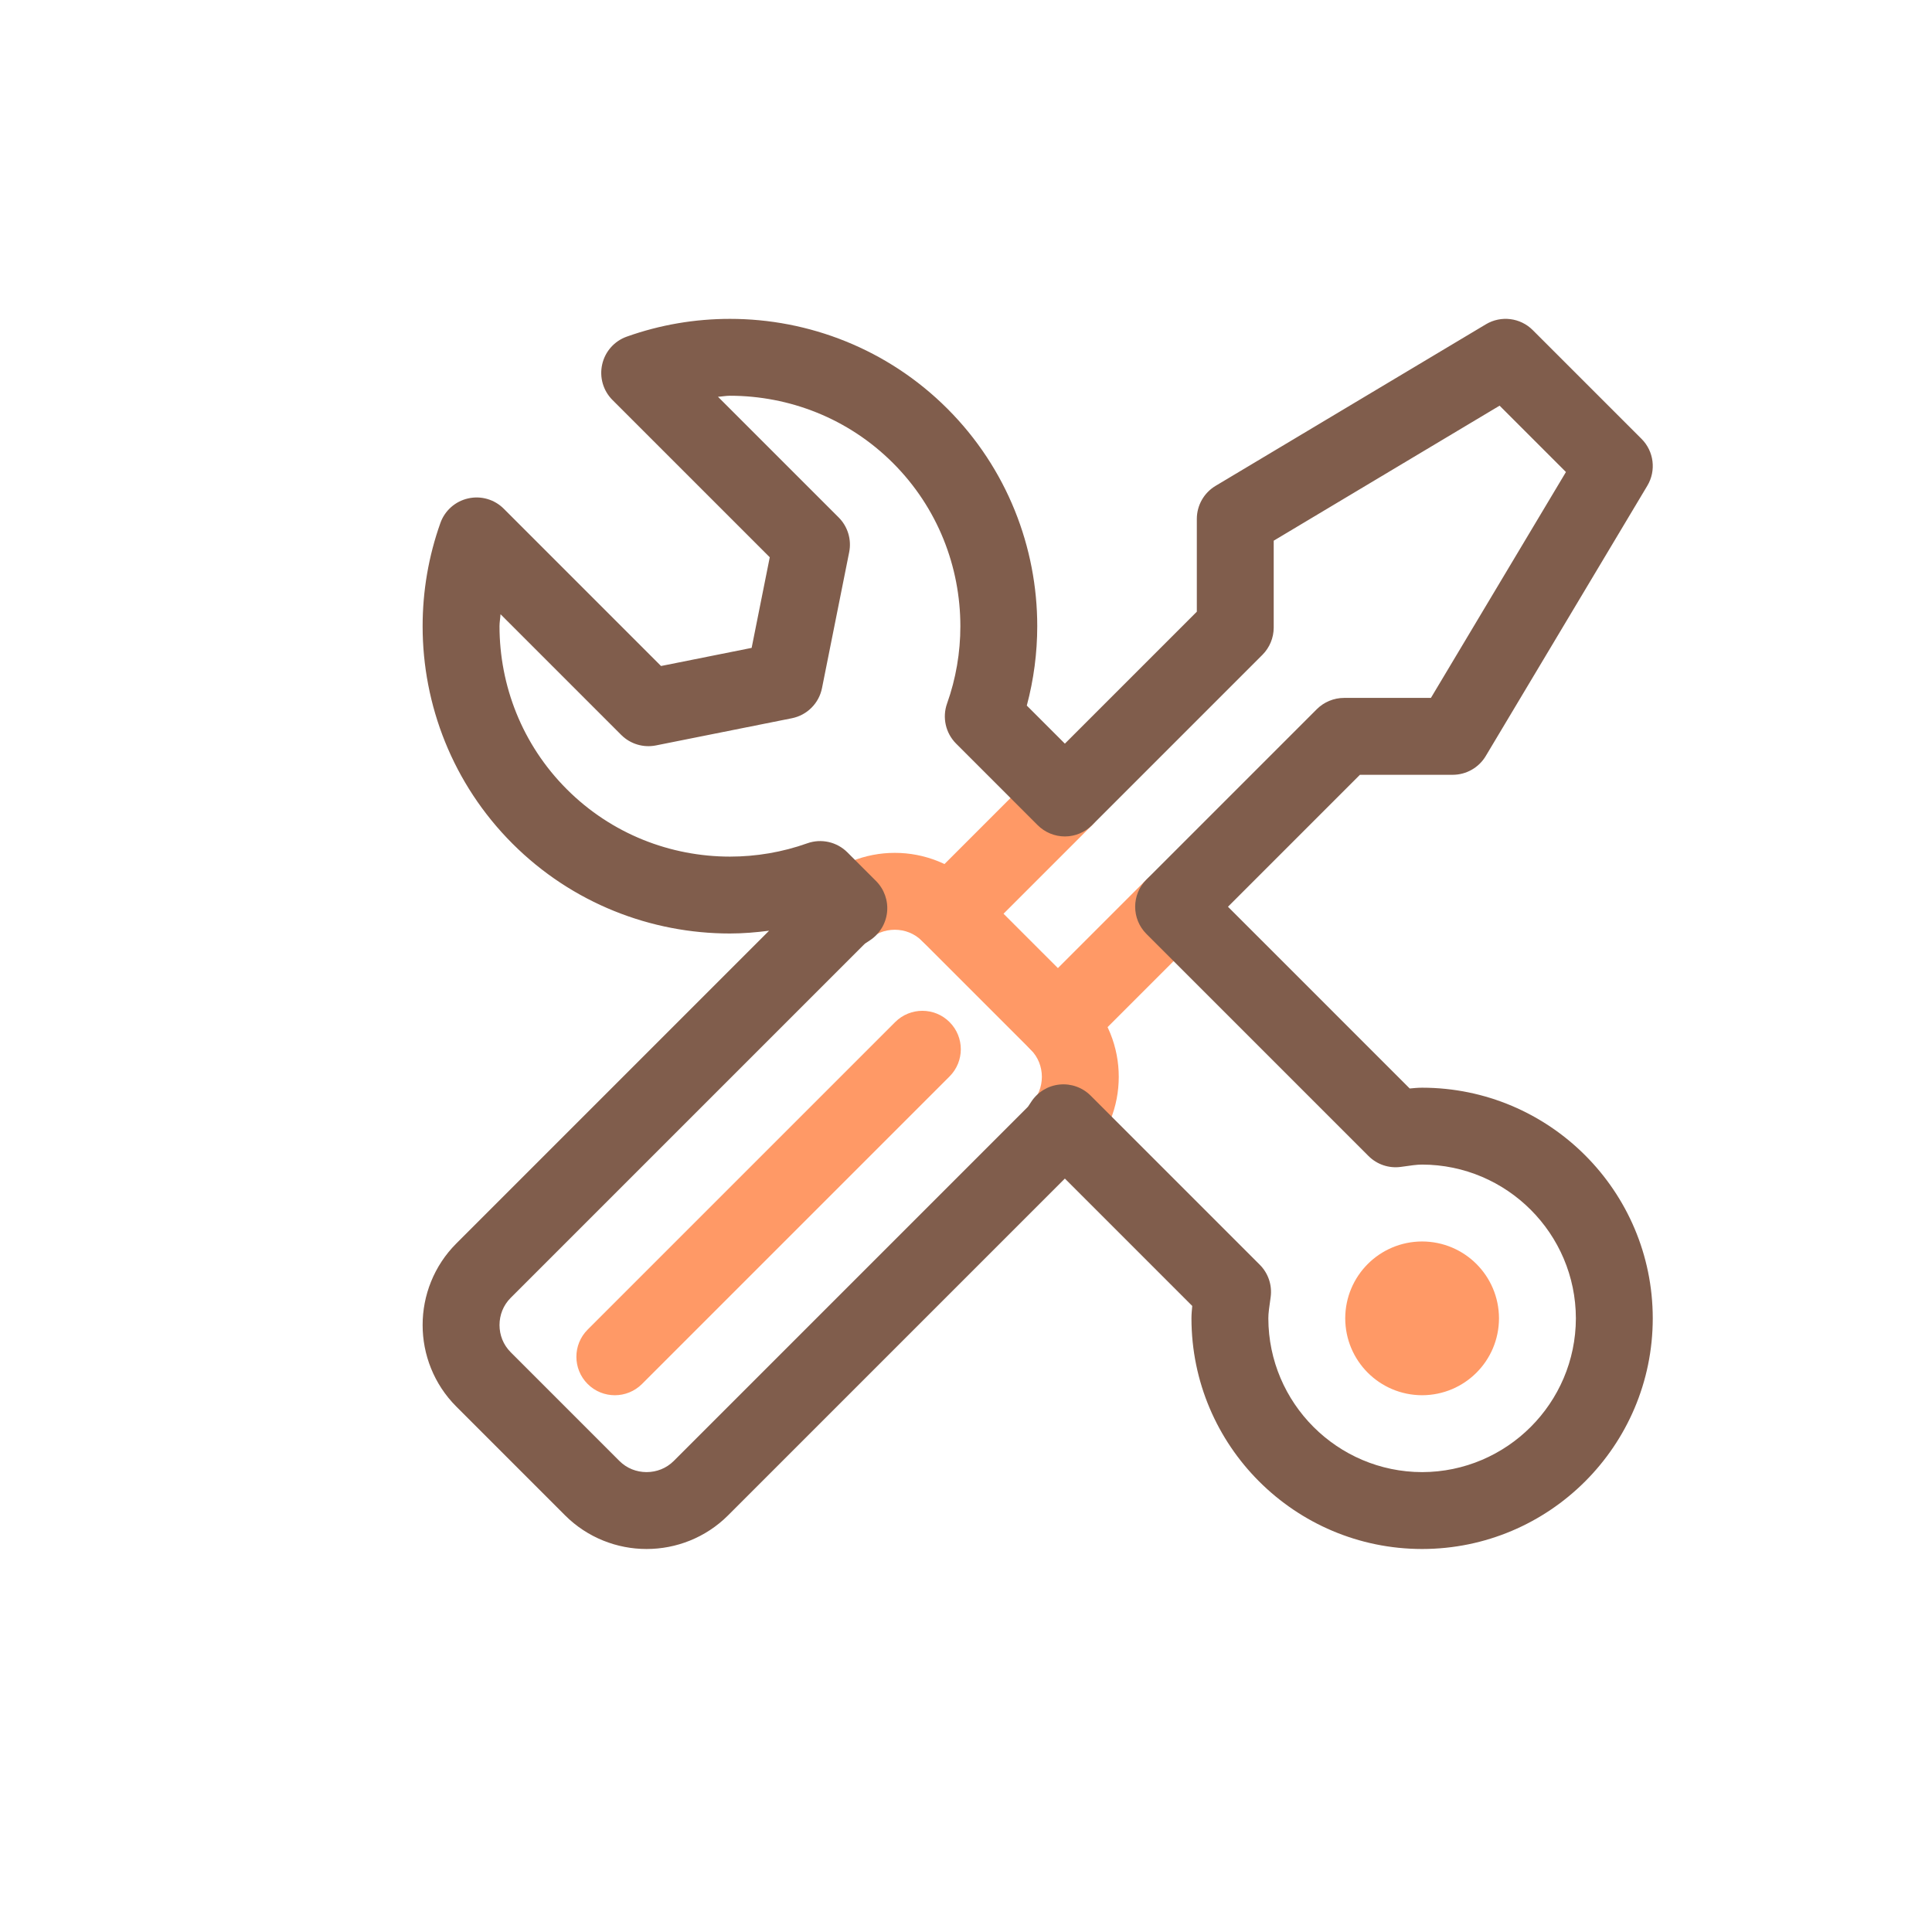
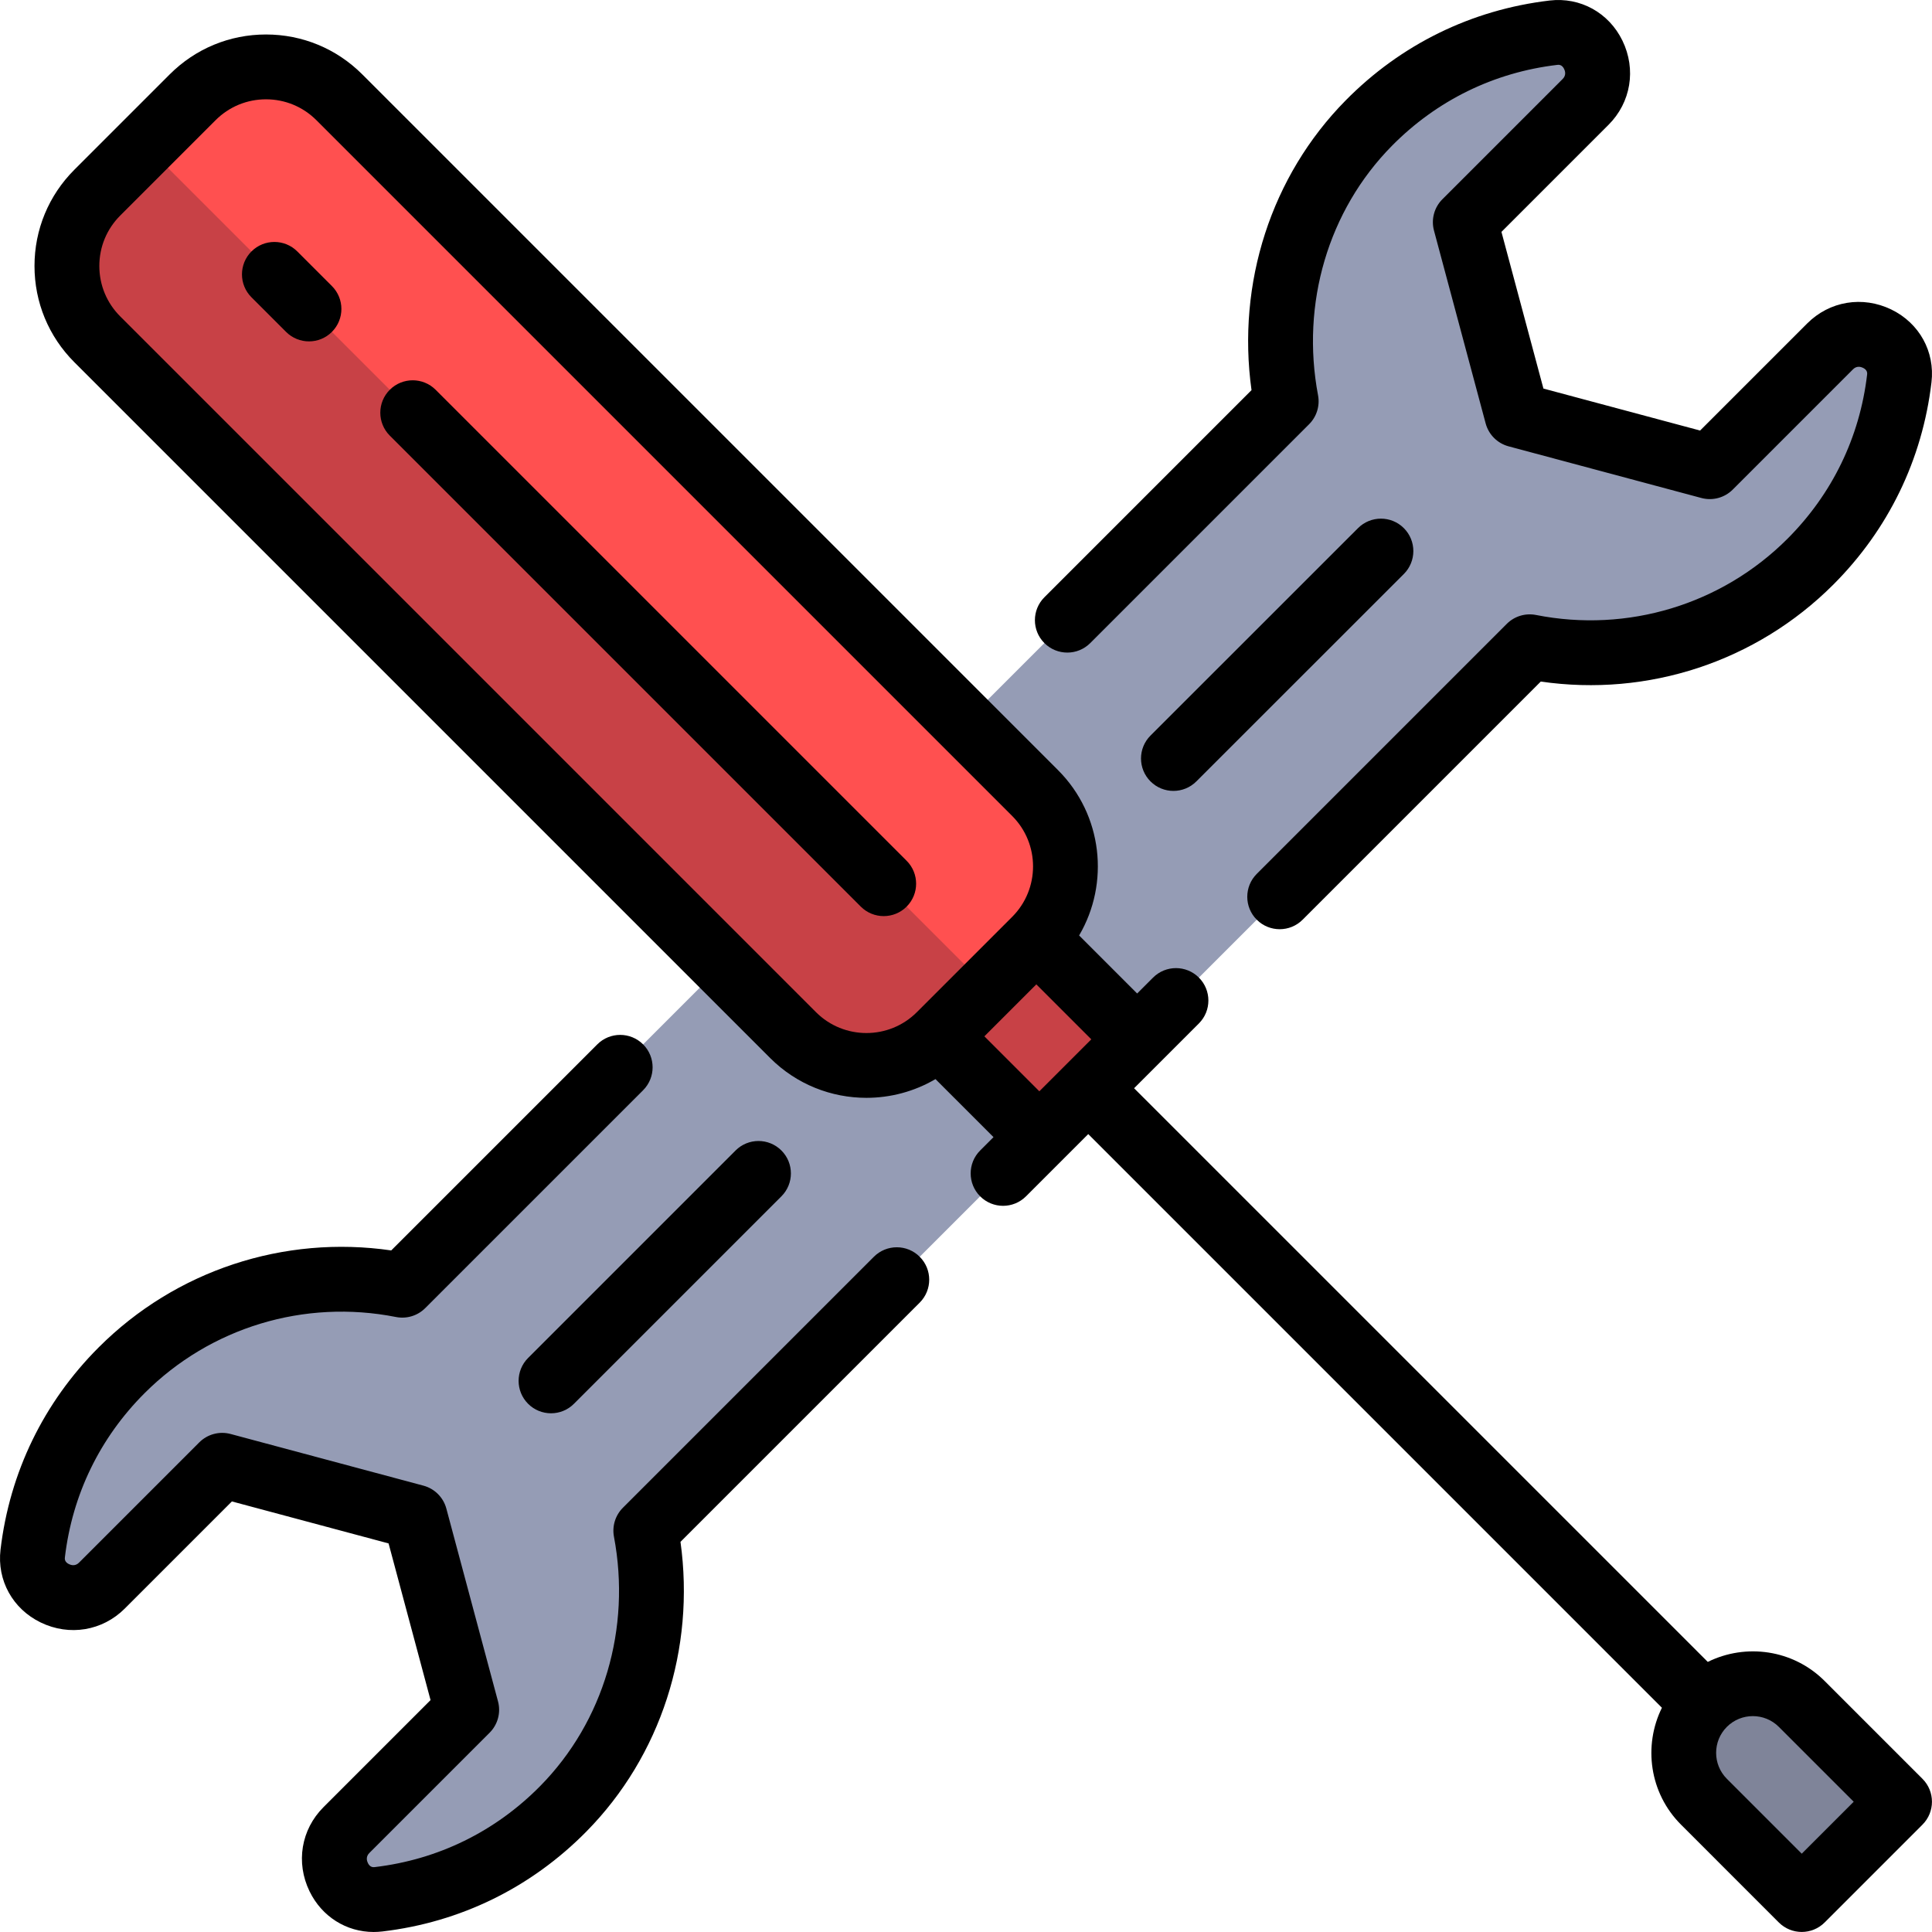
- <svg xmlns="http://www.w3.org/2000/svg" width="800px" height="800px" viewBox="0 0 1024 1024" class="icon" version="1.1">
-   <path d="M575.116 613.961c11.897-11.895 17.869-27.667 17.848-43.221 0.02-15.556-5.952-31.329-17.848-43.219l-57.631-57.631c-11.895-11.901-27.667-17.875-43.223-17.855-15.557-0.02-31.333 5.952-43.226 17.859-7.954 7.958-7.952 20.86 0.008 28.814 7.958 7.954 20.86 7.952 28.816-0.008 3.947-3.945 9.063-5.894 14.401-5.915 5.332 0.02 10.452 1.97 14.409 5.919l57.629 57.629c3.945 3.953 5.897 9.073 5.917 14.407-0.023 5.336-1.973 10.454-5.919 14.409-7.956 7.958-7.956 20.86 0.002 28.816 7.959 7.955 20.86 7.955 28.817-0.004z" fill="#FF9966" />
-   <path d="M340.282 733.536l163-163c7.956-7.958 7.956-20.858 0-28.814-7.958-7.958-20.858-7.958-28.816 0l-163 163c-7.957 7.956-7.957 20.856 0 28.814 7.958 7.956 20.857 7.956 28.816 0M549.998 408.559l-61.329 61.331c-7.956 7.956-7.956 20.858 0 28.814 7.958 7.956 20.86 7.956 28.816 0l61.329-61.331c7.956-7.956 7.956-20.858 0-28.814-7.959-7.957-20.86-7.957-28.816 0M607.628 466.188l-61.329 61.331c-7.958 7.956-7.958 20.858 0 28.814 7.956 7.956 20.858 7.956 28.814 0l61.329-61.331c7.956-7.956 7.956-20.858 0-28.814-7.958-7.957-20.857-7.957-28.814 0M753.749 719.129v20.373c22.537-0.055 40.693-18.211 40.748-40.748-0.055-22.537-18.211-40.695-40.748-40.75-22.537 0.055-40.695 18.213-40.75 40.75 0.055 22.537 18.213 40.693 40.75 40.748V698.754h-0.002l0.002-0.002v20.377z" fill="#FF9966" />
-   <path d="M753.749 576.502c-2.439 0.01-4.478 0.23-6.573 0.42l-70.18-70.182-26.145-26.143 69.939-69.941 49.185 0.002c7.146 0 13.82-3.788 17.488-9.921l85.648-143.283a20.35 20.35 0 0 0-3.083-24.862l-57.629-57.622a20.345 20.345 0 0 0-24.857-3.081l-143.277 85.638a20.428 20.428 0 0 0-9.923 17.49v49.191l-69.939 69.939-20.177-20.175a163.253 163.253 0 0 0 5.536-42.087c0.018-41.665-15.919-83.558-47.62-115.259-31.701-31.703-73.596-47.639-115.263-47.62-18.511 0-37.023 3.126-54.672 9.417a20.305 20.305 0 0 0-13.034 14.717 20.31 20.31 0 0 0 5.471 18.884l83.344 83.34-9.602 48.026-48.026 9.605-83.346-83.352a20.311 20.311 0 0 0-18.884-5.471 20.311 20.311 0 0 0-14.717 13.04c-6.288 17.647-9.415 36.157-9.415 54.666-0.016 41.669 15.917 83.566 47.629 115.273 31.697 31.706 73.59 47.637 115.251 47.62 6.938 0 13.857-0.587 20.748-1.467L241.854 659.075c-11.901 11.893-17.873 27.667-17.853 43.223-0.02 15.554 5.954 31.329 17.859 43.219l57.616 57.627c11.895 11.901 27.667 17.875 43.226 17.855 15.558 0.02 31.331-5.954 43.221-17.853l178.481-178.481 23.474 23.47 44.038 44.045c-0.187 2.095-0.41 4.136-0.418 6.571 0.033 67.478 54.772 122.217 122.25 122.25 67.476-0.033 122.215-54.772 122.248-122.25-0.031-67.475-54.771-122.215-122.247-122.249z m0 203.75c-44.904-0.081-81.418-36.595-81.502-81.5-0.022-2.592 0.499-6.2 1.221-11.218a20.328 20.328 0 0 0-5.775-17.205L616.69 619.32l-38.12-38.113-0.516-0.518a20.39 20.39 0 0 0-16.457-5.864 20.377 20.377 0 0 0-14.949 9.04l-1.807 2.732-187.729 187.736c-3.955 3.947-9.075 5.896-14.409 5.917-5.336-0.02-10.454-1.97-14.409-5.917L270.671 716.7c-3.948-3.955-5.899-9.069-5.921-14.401 0.022-5.336 1.973-10.454 5.919-14.407l187.733-187.733 2.734-1.805a20.39 20.39 0 0 0 9.04-14.951 20.387 20.387 0 0 0-5.864-16.457l-0.518-0.518-14.674-14.674a20.393 20.393 0 0 0-21.247-4.786c-13.183 4.698-27.08 7.054-40.997 7.054-31.39-0.016-62.665-11.915-86.434-35.685-23.778-23.782-35.679-55.061-35.695-86.459 0-2.121 0.428-4.216 0.538-6.333l63.969 63.973a20.39 20.39 0 0 0 18.403 5.573l72.038-14.407a20.346 20.346 0 0 0 15.984-15.984l14.405-72.038a20.376 20.376 0 0 0-5.573-18.405l-63.969-63.965c2.121-0.108 4.214-0.538 6.337-0.538 31.394 0.018 62.675 11.921 86.449 35.687 23.767 23.774 35.67 55.055 35.687 86.445 0 13.922-2.353 27.816-7.052 40.99a20.393 20.393 0 0 0 4.786 21.247l28.841 28.843 14.407 14.405a20.503 20.503 0 0 0 14.407 5.968 20.51 20.51 0 0 0 14.407-5.968l90.314-90.314a20.51 20.51 0 0 0 5.968-14.407v-46.074l119.723-71.563 35.167 35.165-71.569 119.73H712.35a20.506 20.506 0 0 0-14.407 5.968L607.63 466.19c-7.958 7.956-7.958 20.856 0 28.814l40.55 40.55 77.142 77.144a20.31 20.31 0 0 0 17.186 5.776c5.049-0.721 8.655-1.247 11.241-1.222 44.903 0.083 81.418 36.598 81.5 81.5-0.081 44.904-36.597 81.418-81.5 81.5z" fill="#805D4C" />
+ <svg xmlns="http://www.w3.org/2000/svg" version="1.1" id="Layer_1" viewBox="0 0 511.997 511.997" xml:space="preserve">
+   <path style="fill:#959CB5;" d="M484.999,91.789l-31.888,31.888l-51.102-13.692l-13.692-51.103l31.884-31.883  c7.09-7.09,1.434-19.513-8.523-18.335c-17.927,2.121-35.288,10.116-48.969,23.993c-19.462,19.742-26.758,47.744-21.858,73.69  L106.609,340.59c-26.081-5.154-54.164,2.33-74.375,22.54c-13.62,13.619-21.473,30.816-23.569,48.565  c-1.175,9.95,11.247,15.593,18.331,8.507l31.888-31.888l51.103,13.692l13.692,51.102l-31.884,31.884  c-7.09,7.09-1.434,19.513,8.523,18.334c17.926-2.121,35.288-10.116,48.969-23.993c19.462-19.741,26.758-47.743,21.858-73.689  L405.387,171.4c26.081,5.154,54.166-2.33,74.375-22.539c13.62-13.62,21.473-30.816,23.569-48.565  C504.507,90.345,492.085,84.704,484.999,91.789z" />
+   <rect x="249.506" y="252.186" transform="matrix(-0.7071 -0.7071 0.7071 -0.7071 271.6307 655.761)" style="fill:#C84146;" width="44.244" height="38.876" />
+   <path style="fill:#FF5050;" d="M274.313,249.044l-25.267,25.267c-10.736,10.736-28.142,10.736-38.877,0L25.785,89.925  c-10.736-10.736-10.736-28.142,0-38.877l25.267-25.267c10.736-10.736,28.142-10.736,38.877,0l184.385,184.385  C285.049,220.902,285.049,238.308,274.313,249.044z" />
+   <path style="fill:#C84146;" d="M249.046,274.311l12.634-12.634L38.419,38.416L25.785,51.05c-10.736,10.736-10.736,28.141,0,38.877  l184.386,184.386C220.905,285.046,238.311,285.046,249.046,274.311z" />
+   <path style="fill:#7F8499;" d="M451.561,451.558L451.561,451.558c-7.157,7.157-7.157,18.761,0,25.917l25.917,25.917l25.917-25.917  l-25.917-25.917C470.322,444.402,458.718,444.402,451.561,451.558z" />
+   <path d="M288.924,170.425l58.003-58.003c2.008-2.008,2.894-4.878,2.366-7.669c-4.591-24.303,2.711-49.001,19.534-66.064  c11.903-12.074,27.07-19.506,43.861-21.493c0.334-0.04,1.224-0.145,1.819,1.082c0.276,0.57,0.594,1.67-0.381,2.646l-31.884,31.884  c-2.171,2.171-3.018,5.333-2.223,8.297l13.692,51.102c0.795,2.964,3.11,5.28,6.075,6.075l51.102,13.692  c2.964,0.794,6.128-0.054,8.297-2.223l31.888-31.888c0.975-0.976,2.077-0.657,2.648-0.38c1.221,0.592,1.117,1.474,1.078,1.806  c-1.961,16.607-9.262,31.648-21.112,43.498c-17.44,17.44-42.348,24.988-66.636,20.187c-2.81-0.551-5.715,0.328-7.74,2.354  l-66.257,66.257c-3.355,3.355-3.355,8.794,0,12.148c1.677,1.677,3.876,2.516,6.074,2.516c2.198,0,4.397-0.838,6.074-2.516  l63.115-63.115c28.436,4.138,57.117-5.283,77.517-25.681c14.607-14.607,23.607-33.153,26.026-53.632  c0.958-8.113-3.22-15.681-10.644-19.281c-7.61-3.689-16.36-2.24-22.293,3.692l-28.382,28.381l-41.52-11.124l-11.124-41.52  l28.377-28.377c5.933-5.933,7.382-14.683,3.692-22.292c-3.603-7.428-11.178-11.601-19.298-10.647  c-20.707,2.451-39.407,11.612-54.077,26.493c-19.722,20.005-28.869,48.406-24.928,76.759l-54.888,54.889  c-3.355,3.355-3.355,8.795,0,12.148C280.129,173.78,285.569,173.78,288.924,170.425z" />
+   <path d="M231.585,333.055l-66.514,66.514c-2.008,2.008-2.894,4.878-2.366,7.669c4.591,24.303-2.711,49.001-19.534,66.065  c-11.903,12.074-27.07,19.506-43.861,21.493c-0.334,0.039-1.224,0.144-1.819-1.082c-0.276-0.569-0.594-1.67,0.381-2.646  l31.884-31.883c2.171-2.171,3.018-5.333,2.223-8.297l-13.692-51.102c-0.795-2.964-3.11-5.28-6.074-6.075l-51.102-13.693  c-2.967-0.794-6.128,0.054-8.299,2.223l-31.888,31.888c-0.976,0.975-2.078,0.657-2.649,0.381c-1.22-0.592-1.117-1.475-1.077-1.806  c1.961-16.607,9.262-31.648,21.112-43.498c17.44-17.439,42.351-24.987,66.636-20.187c2.814,0.553,5.714-0.326,7.74-2.354  l57.745-57.745c3.355-3.355,3.355-8.795,0-12.148c-3.355-3.355-8.795-3.355-12.148,0l-54.603,54.602  c-28.435-4.136-57.118,5.283-77.517,25.681c-14.607,14.607-23.607,33.153-26.026,53.632c-0.958,8.113,3.22,15.681,10.644,19.281  c7.611,3.689,16.361,2.24,22.293-3.692l28.381-28.381l41.521,11.125l11.124,41.52l-28.378,28.378  c-5.933,5.933-7.382,14.683-3.691,22.293c3.261,6.722,9.772,10.783,16.997,10.783c0.761,0,1.528-0.046,2.301-0.136  c20.707-2.45,39.406-11.611,54.076-26.493c19.722-20.005,28.869-48.406,24.928-76.76l63.401-63.401  c3.355-3.355,3.355-8.794,0-12.148C240.38,329.7,234.94,329.7,231.585,333.055z" />
+   <path d="M139.952,372.018c1.677,1.677,3.876,2.516,6.074,2.516c2.198,0,4.397-0.838,6.074-2.516l54.98-54.98  c3.355-3.355,3.355-8.794,0-12.148c-3.355-3.355-8.794-3.355-12.148,0l-54.98,54.98  C136.597,363.224,136.597,368.663,139.952,372.018z" />
+   <path d="M372.034,139.963c-3.354-3.356-8.793-3.357-12.148-0.002l-54.991,54.969c-3.356,3.354-3.357,8.793-0.002,12.148  c1.677,1.678,3.876,2.518,6.075,2.518c2.198,0,4.396-0.838,6.073-2.514l54.991-54.969  C375.388,148.757,375.389,143.318,372.034,139.963z" />
+   <path d="M509.471,471.401l-25.917-25.917c-8.37-8.371-20.916-10.043-30.981-5.064L300.545,288.393l17.172-17.171  c3.355-3.355,3.355-8.795,0-12.148c-3.354-3.356-8.793-3.355-12.148,0l-4.213,4.213l-15.381-15.381  c8.134-13.827,6.272-31.954-5.586-43.812L96.003,19.708C89.188,12.892,80.128,9.139,70.49,9.139s-18.699,3.754-25.513,10.569  L19.711,44.974C12.895,51.788,9.142,60.85,9.142,70.487S12.895,89.185,19.711,96l184.385,184.385  c7.034,7.034,16.274,10.55,25.513,10.55c6.338,0,12.674-1.655,18.299-4.964l15.381,15.381l-3.538,3.538  c-3.355,3.355-3.355,8.794,0,12.148c1.677,1.678,3.876,2.516,6.074,2.516s4.397-0.838,6.074-2.516l16.496-16.496L440.422,452.57  c-4.979,10.065-3.307,22.612,5.063,30.981l25.917,25.917c1.677,1.677,3.876,2.516,6.074,2.516s4.397-0.838,6.074-2.516  l25.917-25.917C512.826,480.196,512.826,474.756,509.471,471.401z M216.245,268.236L31.86,83.851  c-3.57-3.57-5.536-8.316-5.536-13.364c0-5.048,1.966-9.794,5.536-13.364l25.267-25.267c3.57-3.57,8.316-5.536,13.364-5.536  c5.048,0,9.794,1.966,13.364,5.536l184.385,184.385c7.368,7.37,7.368,19.359,0,26.728l-25.267,25.267  C235.605,275.606,223.614,275.605,216.245,268.236z M260.87,274.636l13.769-13.769l14.566,14.566l-13.769,13.769L260.87,274.636z   M477.479,491.245l-19.843-19.843c-3.796-3.796-3.796-9.972,0-13.769c3.796-3.796,9.972-3.796,13.769,0l19.843,19.843  L477.479,491.245z" />
+   <path d="M78.788,66.636c-3.355-3.355-8.795-3.355-12.148,0c-3.355,3.355-3.355,8.795,0,12.148l9.17,9.17  c1.677,1.677,3.876,2.516,6.074,2.516c2.198,0,4.397-0.838,6.074-2.516c3.355-3.355,3.355-8.795,0-12.148L78.788,66.636z" />
+   <path d="M115.448,103.296c-3.355-3.355-8.795-3.355-12.148,0c-3.355,3.355-3.355,8.795,0,12.148l124.817,124.817  c1.677,1.677,3.876,2.516,6.074,2.516s4.397-0.838,6.074-2.516c3.355-3.355,3.355-8.795,0-12.148L115.448,103.296z" />
</svg>
